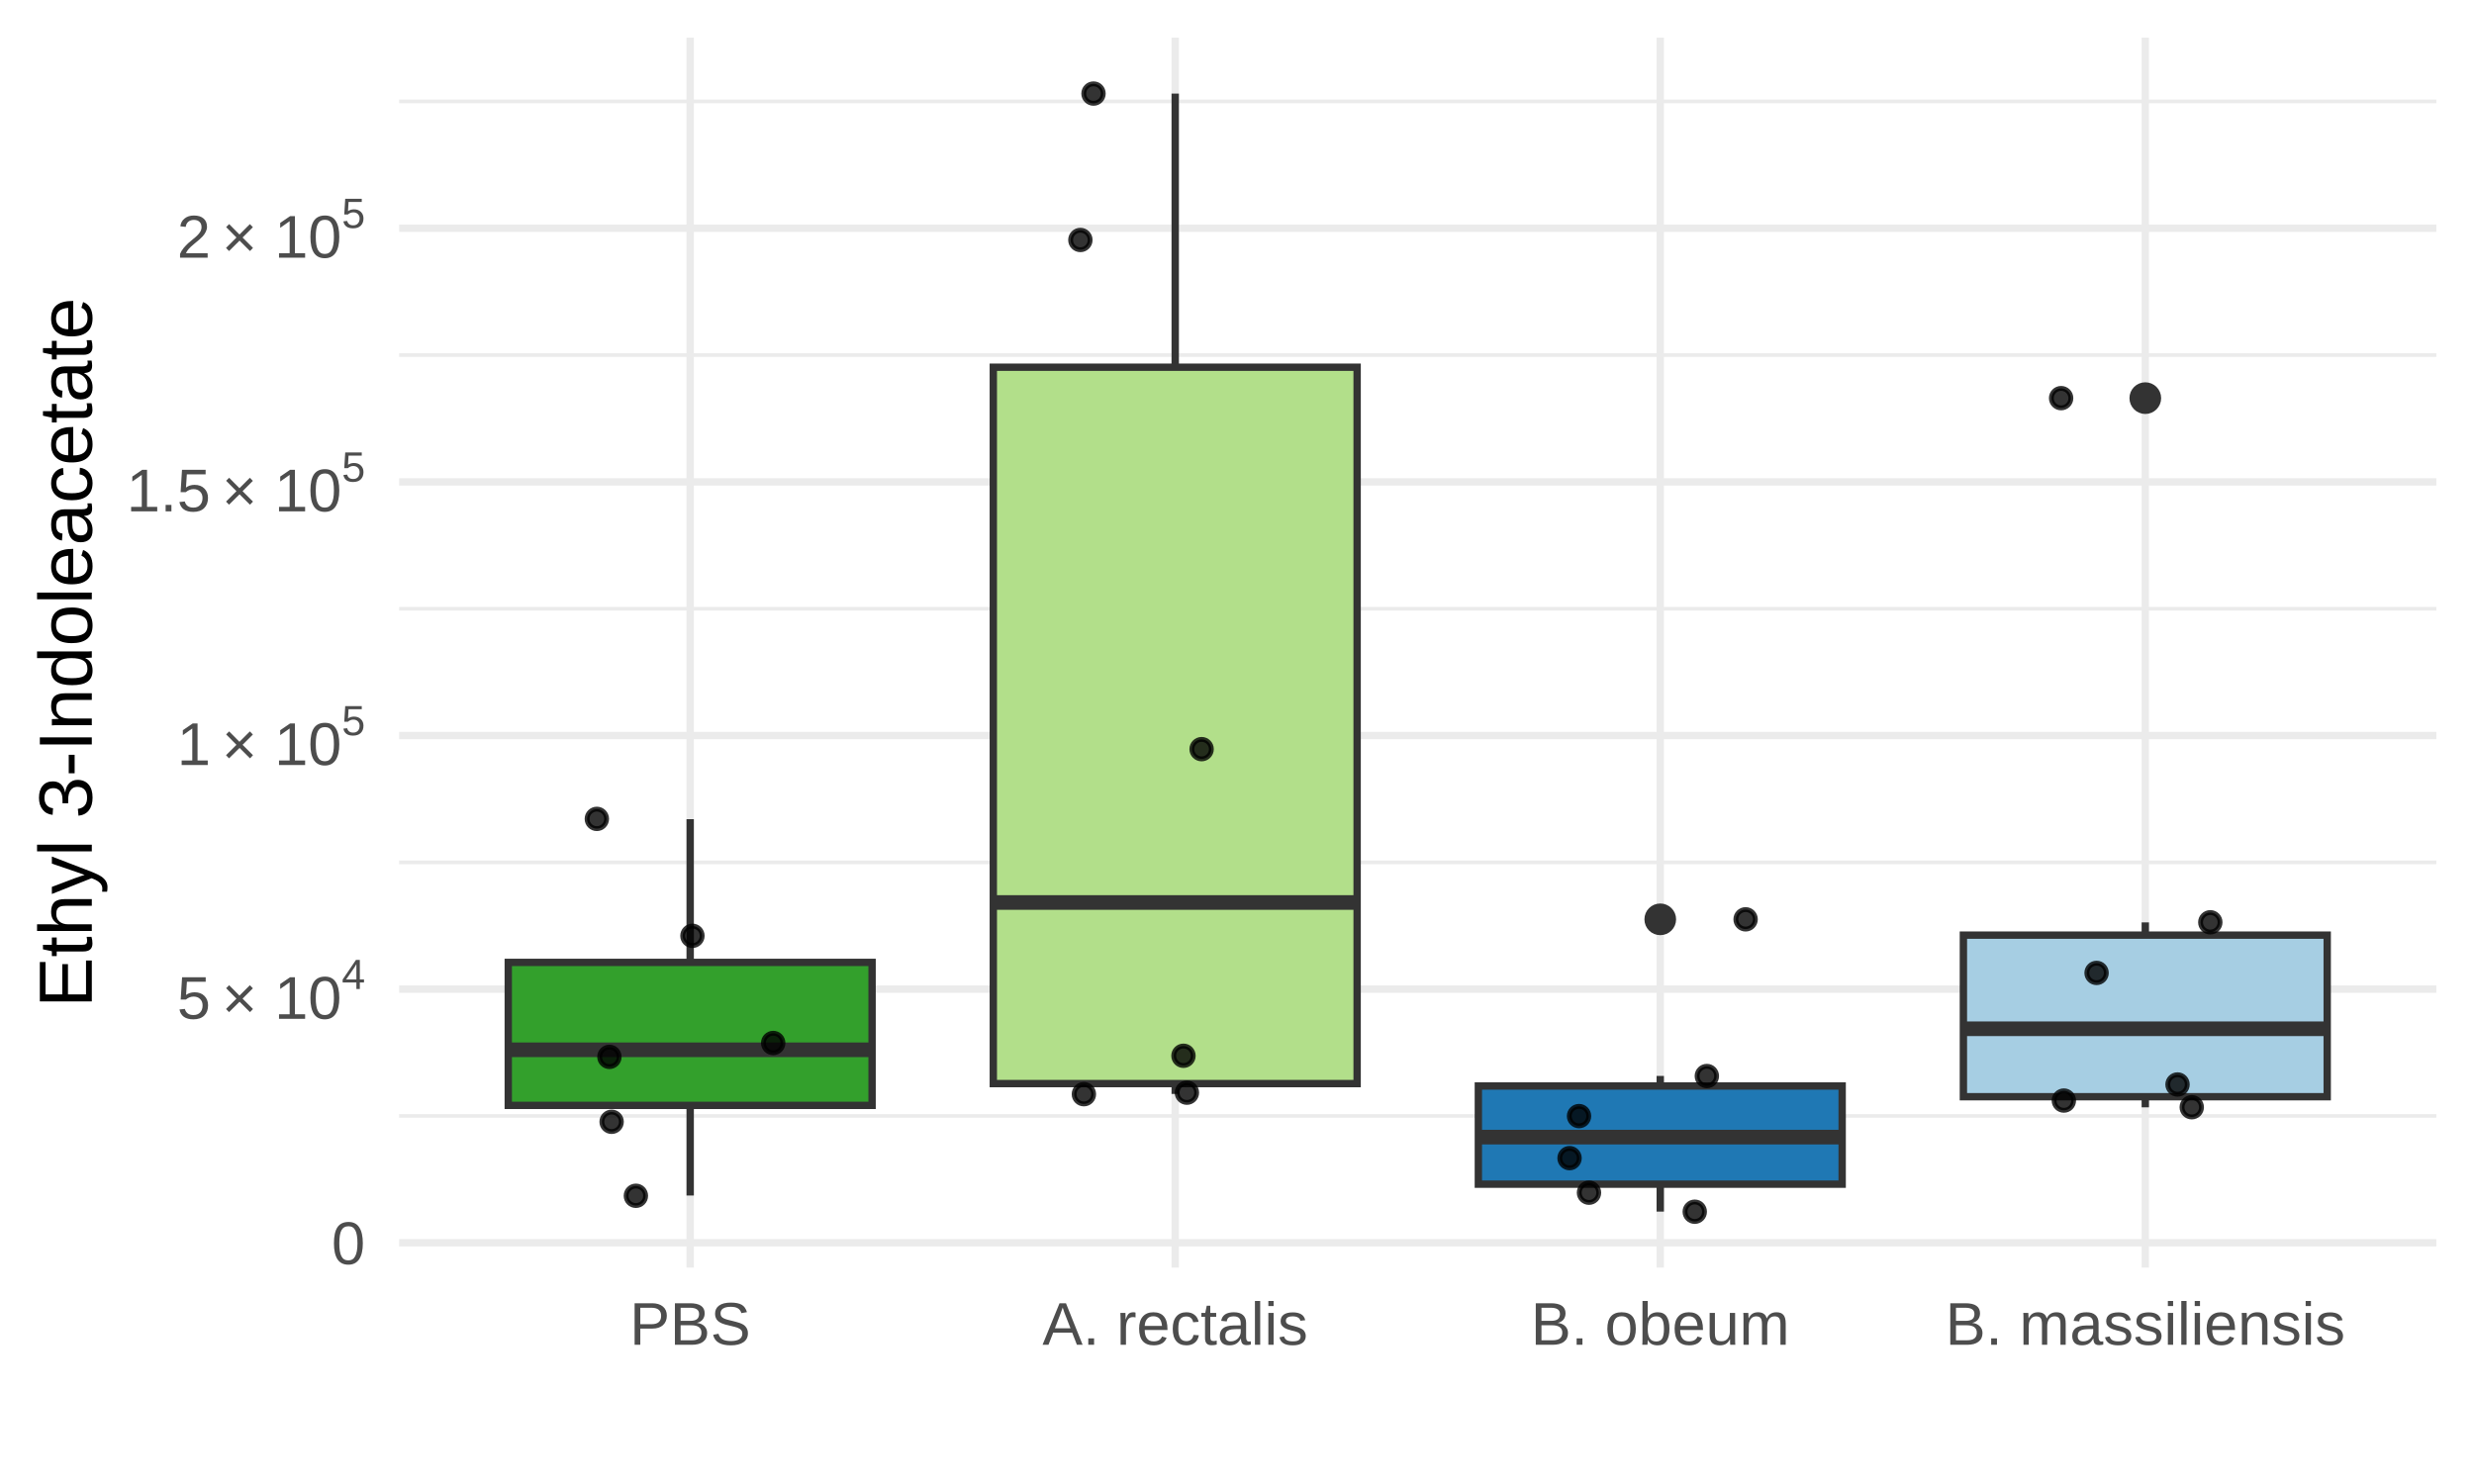
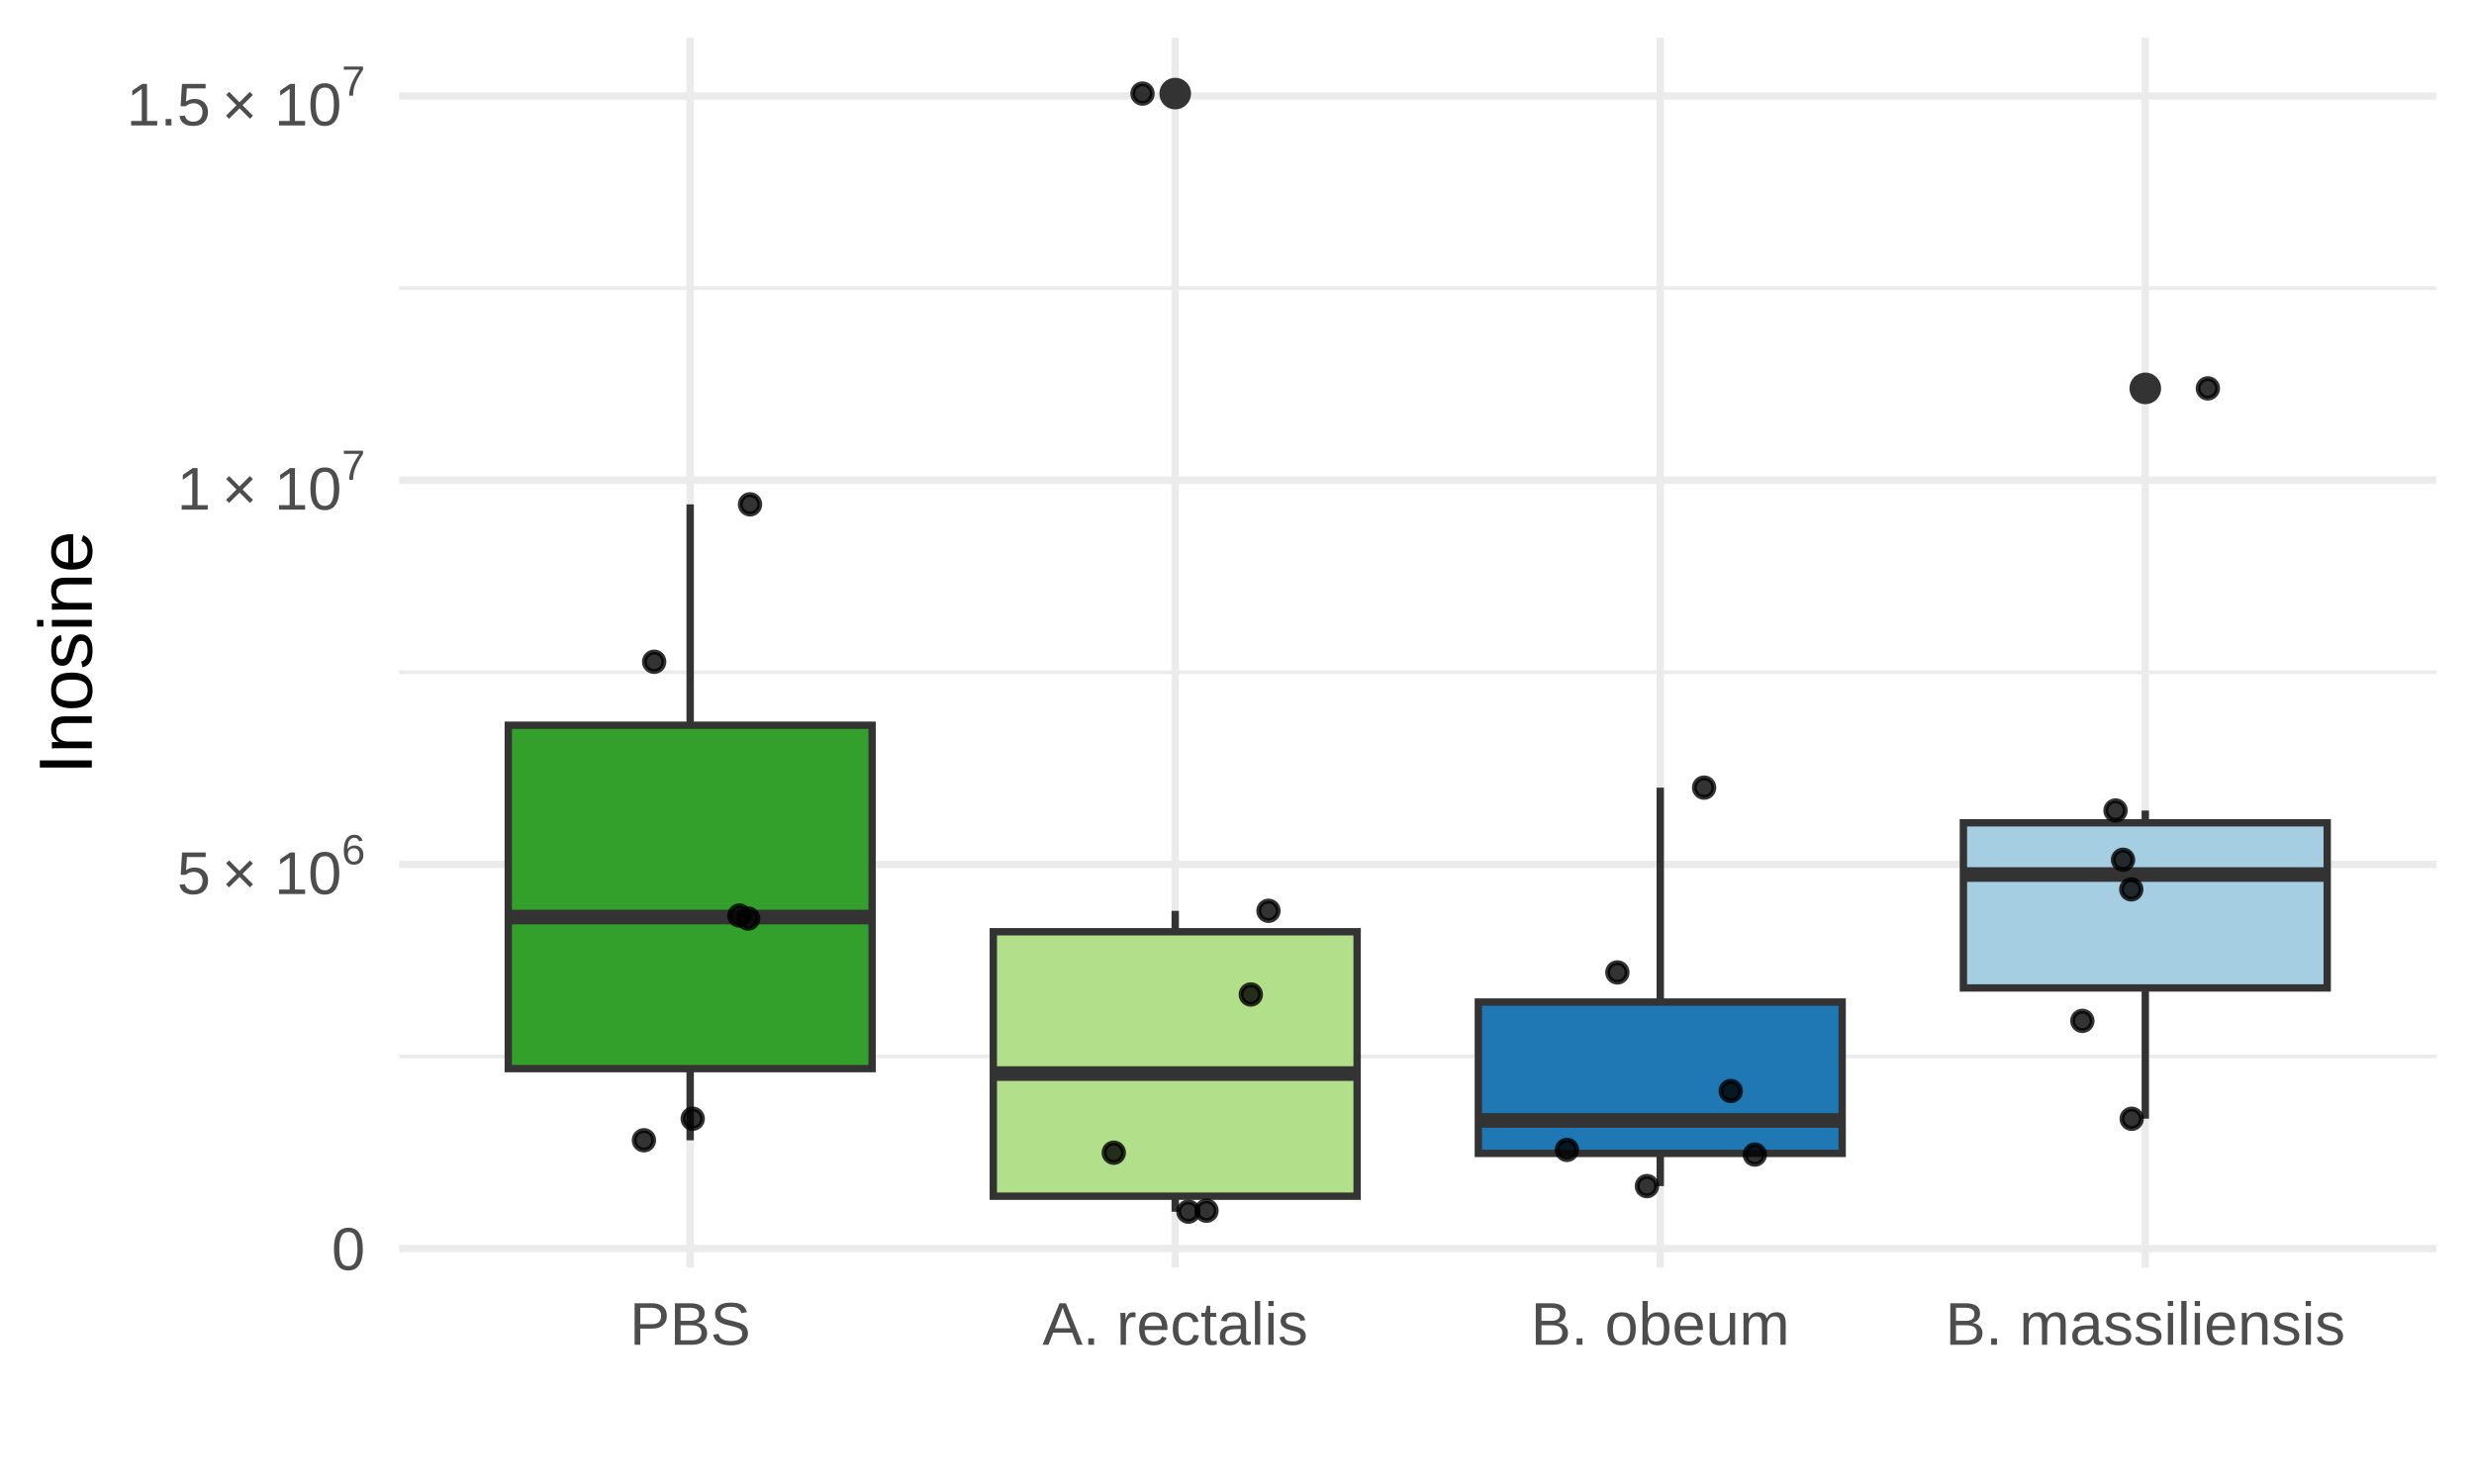
<svg xmlns="http://www.w3.org/2000/svg" class="svglite" width="360.00pt" height="216.00pt" viewBox="0 0 360.00 216.00">
  <defs>
    <style type="text/css">
    .svglite line, .svglite polyline, .svglite polygon, .svglite path, .svglite rect, .svglite circle {
      fill: none;
      stroke: #000000;
      stroke-linecap: round;
      stroke-linejoin: round;
      stroke-miterlimit: 10.00;
    }
    .svglite text {
      white-space: pre;
    }
  </style>
  </defs>
  <rect width="100%" height="100%" style="stroke: none; fill: none;" />
  <defs>
    <clipPath id="cpMC4wMHwzNjAuMDB8MC4wMHwyMTYuMDA=">
      <rect x="0.00" y="0.00" width="360.00" height="216.00" />
    </clipPath>
  </defs>
  <g clip-path="url(#cpMC4wMHwzNjAuMDB8MC4wMHwyMTYuMDA=)">
</g>
  <defs>
    <clipPath id="cpNTguMDh8MzU0LjUyfDUuNDh8MTg0LjUw">
      <rect x="58.08" y="5.48" width="296.44" height="179.02" />
    </clipPath>
  </defs>
  <g clip-path="url(#cpNTguMDh8MzU0LjUyfDUuNDh8MTg0LjUw)">
-     <polyline points="58.08,162.43 354.52,162.43 " style="stroke-width: 0.53; stroke: #EBEBEB; stroke-linecap: butt;" />
-     <polyline points="58.08,125.52 354.52,125.52 " style="stroke-width: 0.53; stroke: #EBEBEB; stroke-linecap: butt;" />
-     <polyline points="58.08,88.60 354.52,88.60 " style="stroke-width: 0.53; stroke: #EBEBEB; stroke-linecap: butt;" />
-     <polyline points="58.08,51.68 354.52,51.68 " style="stroke-width: 0.53; stroke: #EBEBEB; stroke-linecap: butt;" />
-     <polyline points="58.08,14.76 354.52,14.76 " style="stroke-width: 0.53; stroke: #EBEBEB; stroke-linecap: butt;" />
-     <polyline points="58.08,180.89 354.52,180.89 " style="stroke-width: 1.07; stroke: #EBEBEB; stroke-linecap: butt;" />
-     <polyline points="58.08,143.97 354.52,143.97 " style="stroke-width: 1.07; stroke: #EBEBEB; stroke-linecap: butt;" />
-     <polyline points="58.08,107.06 354.52,107.06 " style="stroke-width: 1.07; stroke: #EBEBEB; stroke-linecap: butt;" />
-     <polyline points="58.08,70.14 354.52,70.14 " style="stroke-width: 1.07; stroke: #EBEBEB; stroke-linecap: butt;" />
-     <polyline points="58.08,33.22 354.52,33.22 " style="stroke-width: 1.07; stroke: #EBEBEB; stroke-linecap: butt;" />
+     <polyline points="58.08,153.77 354.52,153.77 " style="stroke-width: 0.53; stroke: #EBEBEB; stroke-linecap: butt;" />
+     <polyline points="58.08,97.85 354.52,97.85 " style="stroke-width: 0.53; stroke: #EBEBEB; stroke-linecap: butt;" />
+     <polyline points="58.08,41.93 354.52,41.93 " style="stroke-width: 0.53; stroke: #EBEBEB; stroke-linecap: butt;" />
+     <polyline points="58.08,181.73 354.52,181.73 " style="stroke-width: 1.07; stroke: #EBEBEB; stroke-linecap: butt;" />
+     <polyline points="58.08,125.81 354.52,125.81 " style="stroke-width: 1.07; stroke: #EBEBEB; stroke-linecap: butt;" />
+     <polyline points="58.08,69.89 354.52,69.89 " style="stroke-width: 1.07; stroke: #EBEBEB; stroke-linecap: butt;" />
+     <polyline points="58.08,13.97 354.52,13.97 " style="stroke-width: 1.07; stroke: #EBEBEB; stroke-linecap: butt;" />
    <polyline points="100.43,184.50 100.43,5.48 " style="stroke-width: 1.07; stroke: #EBEBEB; stroke-linecap: butt;" />
    <polyline points="171.01,184.50 171.01,5.48 " style="stroke-width: 1.07; stroke: #EBEBEB; stroke-linecap: butt;" />
    <polyline points="241.59,184.50 241.59,5.48 " style="stroke-width: 1.07; stroke: #EBEBEB; stroke-linecap: butt;" />
    <polyline points="312.17,184.50 312.17,5.48 " style="stroke-width: 1.07; stroke: #EBEBEB; stroke-linecap: butt;" />
-     <line x1="100.43" y1="140.08" x2="100.43" y2="119.23" style="stroke-width: 1.07; stroke: #333333; stroke-linecap: butt;" />
-     <line x1="100.43" y1="160.89" x2="100.43" y2="174.01" style="stroke-width: 1.07; stroke: #333333; stroke-linecap: butt;" />
-     <polygon points="73.96,140.08 73.96,160.89 126.90,160.89 126.90,140.08 73.96,140.08 " style="stroke-width: 1.07; stroke: #333333; stroke-linecap: butt; stroke-linejoin: miter; fill: #33A02C;" />
-     <line x1="73.96" y1="152.80" x2="126.90" y2="152.80" style="stroke-width: 2.13; stroke: #333333; stroke-linecap: butt; stroke-linejoin: miter;" />
-     <line x1="171.01" y1="53.45" x2="171.01" y2="13.62" style="stroke-width: 1.07; stroke: #333333; stroke-linecap: butt;" />
-     <line x1="171.01" y1="157.72" x2="171.01" y2="159.23" style="stroke-width: 1.07; stroke: #333333; stroke-linecap: butt;" />
-     <polygon points="144.54,53.45 144.54,157.72 197.48,157.72 197.48,53.45 144.54,53.45 " style="stroke-width: 1.07; stroke: #333333; stroke-linecap: butt; stroke-linejoin: miter; fill: #B2DF8A;" />
-     <line x1="144.54" y1="131.36" x2="197.48" y2="131.36" style="stroke-width: 2.13; stroke: #333333; stroke-linecap: butt; stroke-linejoin: miter;" />
-     <circle cx="241.59" cy="133.81" r="1.95" style="stroke-width: 0.71; stroke: #333333; fill: #333333;" />
-     <line x1="241.59" y1="158.07" x2="241.59" y2="156.60" style="stroke-width: 1.07; stroke: #333333; stroke-linecap: butt;" />
-     <line x1="241.59" y1="172.36" x2="241.59" y2="176.35" style="stroke-width: 1.07; stroke: #333333; stroke-linecap: butt;" />
-     <polygon points="215.12,158.07 215.12,172.36 268.06,172.36 268.06,158.07 215.12,158.07 " style="stroke-width: 1.07; stroke: #333333; stroke-linecap: butt; stroke-linejoin: miter; fill: #1F78B4;" />
-     <line x1="215.12" y1="165.51" x2="268.06" y2="165.51" style="stroke-width: 2.13; stroke: #333333; stroke-linecap: butt; stroke-linejoin: miter;" />
-     <circle cx="312.17" cy="57.95" r="1.95" style="stroke-width: 0.71; stroke: #333333; fill: #333333;" />
-     <line x1="312.17" y1="136.11" x2="312.17" y2="134.26" style="stroke-width: 1.07; stroke: #333333; stroke-linecap: butt;" />
-     <line x1="312.17" y1="159.63" x2="312.17" y2="161.17" style="stroke-width: 1.07; stroke: #333333; stroke-linecap: butt;" />
-     <polygon points="285.70,136.11 285.70,159.63 338.64,159.63 338.64,136.11 285.70,136.11 " style="stroke-width: 1.07; stroke: #333333; stroke-linecap: butt; stroke-linejoin: miter; fill: #A6CEE3;" />
-     <line x1="285.70" y1="149.74" x2="338.64" y2="149.74" style="stroke-width: 2.13; stroke: #333333; stroke-linecap: butt; stroke-linejoin: miter;" />
-     <circle cx="246.61" cy="176.37" r="1.42" style="stroke-width: 0.71; stroke: #000000; stroke-opacity: 0.80; fill: #000000; fill-opacity: 0.80;" />
-     <circle cx="229.77" cy="162.45" r="1.42" style="stroke-width: 0.71; stroke: #000000; stroke-opacity: 0.80; fill: #000000; fill-opacity: 0.80;" />
-     <circle cx="316.86" cy="157.85" r="1.42" style="stroke-width: 0.71; stroke: #000000; stroke-opacity: 0.80; fill: #000000; fill-opacity: 0.80;" />
-     <circle cx="157.21" cy="34.93" r="1.42" style="stroke-width: 0.71; stroke: #000000; stroke-opacity: 0.80; fill: #000000; fill-opacity: 0.80;" />
-     <circle cx="174.85" cy="109.04" r="1.42" style="stroke-width: 0.71; stroke: #000000; stroke-opacity: 0.80; fill: #000000; fill-opacity: 0.80;" />
-     <circle cx="89.00" cy="163.28" r="1.42" style="stroke-width: 0.71; stroke: #000000; stroke-opacity: 0.80; fill: #000000; fill-opacity: 0.80;" />
-     <circle cx="92.53" cy="174.05" r="1.42" style="stroke-width: 0.71; stroke: #000000; stroke-opacity: 0.80; fill: #000000; fill-opacity: 0.80;" />
-     <circle cx="300.32" cy="160.19" r="1.42" style="stroke-width: 0.71; stroke: #000000; stroke-opacity: 0.80; fill: #000000; fill-opacity: 0.80;" />
-     <circle cx="231.22" cy="173.60" r="1.42" style="stroke-width: 0.71; stroke: #000000; stroke-opacity: 0.80; fill: #000000; fill-opacity: 0.80;" />
-     <circle cx="254.01" cy="133.81" r="1.42" style="stroke-width: 0.71; stroke: #000000; stroke-opacity: 0.80; fill: #000000; fill-opacity: 0.80;" />
-     <circle cx="299.92" cy="57.95" r="1.42" style="stroke-width: 0.71; stroke: #000000; stroke-opacity: 0.80; fill: #000000; fill-opacity: 0.80;" />
-     <circle cx="157.72" cy="159.26" r="1.42" style="stroke-width: 0.71; stroke: #000000; stroke-opacity: 0.80; fill: #000000; fill-opacity: 0.80;" />
-     <circle cx="159.12" cy="13.62" r="1.42" style="stroke-width: 0.71; stroke: #000000; stroke-opacity: 0.80; fill: #000000; fill-opacity: 0.80;" />
-     <circle cx="86.85" cy="119.19" r="1.42" style="stroke-width: 0.71; stroke: #000000; stroke-opacity: 0.80; fill: #000000; fill-opacity: 0.80;" />
-     <circle cx="88.68" cy="153.83" r="1.42" style="stroke-width: 0.71; stroke: #000000; stroke-opacity: 0.80; fill: #000000; fill-opacity: 0.80;" />
-     <circle cx="321.63" cy="134.24" r="1.42" style="stroke-width: 0.71; stroke: #000000; stroke-opacity: 0.80; fill: #000000; fill-opacity: 0.80;" />
-     <circle cx="228.39" cy="168.57" r="1.42" style="stroke-width: 0.71; stroke: #000000; stroke-opacity: 0.80; fill: #000000; fill-opacity: 0.80;" />
-     <circle cx="248.37" cy="156.62" r="1.42" style="stroke-width: 0.71; stroke: #000000; stroke-opacity: 0.80; fill: #000000; fill-opacity: 0.80;" />
-     <circle cx="305.08" cy="141.61" r="1.42" style="stroke-width: 0.71; stroke: #000000; stroke-opacity: 0.80; fill: #000000; fill-opacity: 0.80;" />
-     <circle cx="172.71" cy="159.04" r="1.42" style="stroke-width: 0.71; stroke: #000000; stroke-opacity: 0.80; fill: #000000; fill-opacity: 0.80;" />
-     <circle cx="172.21" cy="153.67" r="1.42" style="stroke-width: 0.71; stroke: #000000; stroke-opacity: 0.80; fill: #000000; fill-opacity: 0.80;" />
-     <circle cx="100.76" cy="136.21" r="1.42" style="stroke-width: 0.71; stroke: #000000; stroke-opacity: 0.80; fill: #000000; fill-opacity: 0.80;" />
-     <circle cx="112.51" cy="151.81" r="1.42" style="stroke-width: 0.71; stroke: #000000; stroke-opacity: 0.80; fill: #000000; fill-opacity: 0.80;" />
-     <circle cx="318.93" cy="161.16" r="1.42" style="stroke-width: 0.71; stroke: #000000; stroke-opacity: 0.80; fill: #000000; fill-opacity: 0.80;" />
+     <line x1="100.43" y1="105.56" x2="100.43" y2="73.41" style="stroke-width: 1.07; stroke: #333333; stroke-linecap: butt;" />
+     <line x1="100.43" y1="155.54" x2="100.43" y2="165.97" style="stroke-width: 1.07; stroke: #333333; stroke-linecap: butt;" />
+     <polygon points="73.96,105.56 73.96,155.54 126.90,155.54 126.90,105.56 73.96,105.56 " style="stroke-width: 1.07; stroke: #333333; stroke-linecap: butt; stroke-linejoin: miter; fill: #33A02C;" />
+     <line x1="73.96" y1="133.48" x2="126.90" y2="133.48" style="stroke-width: 2.13; stroke: #333333; stroke-linecap: butt; stroke-linejoin: miter;" />
+     <circle cx="171.01" cy="13.62" r="1.95" style="stroke-width: 0.71; stroke: #333333; fill: #333333;" />
+     <line x1="171.01" y1="135.62" x2="171.01" y2="132.58" style="stroke-width: 1.07; stroke: #333333; stroke-linecap: butt;" />
+     <line x1="171.01" y1="174.11" x2="171.01" y2="176.37" style="stroke-width: 1.07; stroke: #333333; stroke-linecap: butt;" />
+     <polygon points="144.54,135.62 144.54,174.11 197.48,174.11 197.48,135.62 144.54,135.62 " style="stroke-width: 1.07; stroke: #333333; stroke-linecap: butt; stroke-linejoin: miter; fill: #B2DF8A;" />
+     <line x1="144.54" y1="156.26" x2="197.48" y2="156.26" style="stroke-width: 2.13; stroke: #333333; stroke-linecap: butt; stroke-linejoin: miter;" />
+     <line x1="241.59" y1="145.85" x2="241.59" y2="114.64" style="stroke-width: 1.07; stroke: #333333; stroke-linecap: butt;" />
+     <line x1="241.59" y1="167.88" x2="241.59" y2="172.64" style="stroke-width: 1.07; stroke: #333333; stroke-linecap: butt;" />
+     <polygon points="215.12,145.85 215.12,167.88 268.06,167.88 268.06,145.85 215.12,145.85 " style="stroke-width: 1.07; stroke: #333333; stroke-linecap: butt; stroke-linejoin: miter; fill: #1F78B4;" />
+     <line x1="215.12" y1="163.08" x2="268.06" y2="163.08" style="stroke-width: 2.13; stroke: #333333; stroke-linecap: butt; stroke-linejoin: miter;" />
+     <circle cx="312.17" cy="56.53" r="1.95" style="stroke-width: 0.71; stroke: #333333; fill: #333333;" />
+     <line x1="312.17" y1="119.76" x2="312.17" y2="117.97" style="stroke-width: 1.07; stroke: #333333; stroke-linecap: butt;" />
+     <line x1="312.17" y1="143.80" x2="312.17" y2="162.83" style="stroke-width: 1.07; stroke: #333333; stroke-linecap: butt;" />
+     <polygon points="285.70,119.76 285.70,143.80 338.64,143.80 338.64,119.76 285.70,119.76 " style="stroke-width: 1.07; stroke: #333333; stroke-linecap: butt; stroke-linejoin: miter; fill: #A6CEE3;" />
+     <line x1="285.70" y1="127.29" x2="338.64" y2="127.29" style="stroke-width: 2.13; stroke: #333333; stroke-linecap: butt; stroke-linejoin: miter;" />
+     <circle cx="239.65" cy="172.64" r="1.42" style="stroke-width: 0.71; stroke: #000000; stroke-opacity: 0.80; fill: #000000; fill-opacity: 0.80;" />
+     <circle cx="228.01" cy="167.37" r="1.42" style="stroke-width: 0.71; stroke: #000000; stroke-opacity: 0.80; fill: #000000; fill-opacity: 0.80;" />
+     <circle cx="310.19" cy="162.84" r="1.42" style="stroke-width: 0.71; stroke: #000000; stroke-opacity: 0.80; fill: #000000; fill-opacity: 0.80;" />
+     <circle cx="172.93" cy="176.36" r="1.42" style="stroke-width: 0.71; stroke: #000000; stroke-opacity: 0.80; fill: #000000; fill-opacity: 0.80;" />
+     <circle cx="182.01" cy="144.75" r="1.42" style="stroke-width: 0.71; stroke: #000000; stroke-opacity: 0.80; fill: #000000; fill-opacity: 0.80;" />
+     <circle cx="108.87" cy="133.70" r="1.42" style="stroke-width: 0.71; stroke: #000000; stroke-opacity: 0.80; fill: #000000; fill-opacity: 0.80;" />
+     <circle cx="93.70" cy="165.97" r="1.42" style="stroke-width: 0.71; stroke: #000000; stroke-opacity: 0.80; fill: #000000; fill-opacity: 0.80;" />
+     <circle cx="308.93" cy="125.14" r="1.42" style="stroke-width: 0.71; stroke: #000000; stroke-opacity: 0.80; fill: #000000; fill-opacity: 0.80;" />
+     <circle cx="235.35" cy="141.54" r="1.42" style="stroke-width: 0.71; stroke: #000000; stroke-opacity: 0.80; fill: #000000; fill-opacity: 0.80;" />
+     <circle cx="251.85" cy="158.80" r="1.42" style="stroke-width: 0.71; stroke: #000000; stroke-opacity: 0.80; fill: #000000; fill-opacity: 0.80;" />
+     <circle cx="321.27" cy="56.53" r="1.42" style="stroke-width: 0.71; stroke: #000000; stroke-opacity: 0.80; fill: #000000; fill-opacity: 0.80;" />
+     <circle cx="162.07" cy="167.78" r="1.42" style="stroke-width: 0.71; stroke: #000000; stroke-opacity: 0.80; fill: #000000; fill-opacity: 0.80;" />
+     <circle cx="166.25" cy="13.62" r="1.42" style="stroke-width: 0.71; stroke: #000000; stroke-opacity: 0.80; fill: #000000; fill-opacity: 0.80;" />
+     <circle cx="100.80" cy="162.83" r="1.42" style="stroke-width: 0.71; stroke: #000000; stroke-opacity: 0.80; fill: #000000; fill-opacity: 0.80;" />
+     <circle cx="95.19" cy="96.32" r="1.42" style="stroke-width: 0.71; stroke: #000000; stroke-opacity: 0.80; fill: #000000; fill-opacity: 0.80;" />
+     <circle cx="310.13" cy="129.45" r="1.42" style="stroke-width: 0.71; stroke: #000000; stroke-opacity: 0.80; fill: #000000; fill-opacity: 0.80;" />
+     <circle cx="255.35" cy="168.05" r="1.42" style="stroke-width: 0.71; stroke: #000000; stroke-opacity: 0.80; fill: #000000; fill-opacity: 0.80;" />
+     <circle cx="247.97" cy="114.64" r="1.42" style="stroke-width: 0.71; stroke: #000000; stroke-opacity: 0.80; fill: #000000; fill-opacity: 0.80;" />
+     <circle cx="303.01" cy="148.59" r="1.42" style="stroke-width: 0.71; stroke: #000000; stroke-opacity: 0.80; fill: #000000; fill-opacity: 0.80;" />
+     <circle cx="184.58" cy="132.57" r="1.42" style="stroke-width: 0.71; stroke: #000000; stroke-opacity: 0.80; fill: #000000; fill-opacity: 0.80;" />
+     <circle cx="175.56" cy="176.22" r="1.42" style="stroke-width: 0.71; stroke: #000000; stroke-opacity: 0.80; fill: #000000; fill-opacity: 0.80;" />
+     <circle cx="107.59" cy="133.26" r="1.42" style="stroke-width: 0.71; stroke: #000000; stroke-opacity: 0.80; fill: #000000; fill-opacity: 0.80;" />
+     <circle cx="109.14" cy="73.41" r="1.42" style="stroke-width: 0.71; stroke: #000000; stroke-opacity: 0.80; fill: #000000; fill-opacity: 0.80;" />
+     <circle cx="307.84" cy="117.97" r="1.42" style="stroke-width: 0.71; stroke: #000000; stroke-opacity: 0.80; fill: #000000; fill-opacity: 0.80;" />
  </g>
  <g clip-path="url(#cpMC4wMHwzNjAuMDB8MC4wMHwyMTYuMDA=)">
-     <text x="48.25" y="184.00" style="font-size: 8.80px;fill: #4D4D4D; font-family: &quot;Arial&quot;;" textLength="4.90px" lengthAdjust="spacingAndGlyphs">0</text>
-     <text x="25.76" y="148.29" style="font-size: 8.80px;fill: #4D4D4D; font-family: &quot;Arial&quot;;" textLength="4.90px" lengthAdjust="spacingAndGlyphs">5</text>
-     <text x="32.28" y="148.29" style="font-size: 8.80px;fill: #4D4D4D; font-family: &quot;Arial&quot;;" textLength="6.02px" lengthAdjust="spacingAndGlyphs">×</text>
-     <text x="39.93" y="148.29" style="font-size: 8.80px;fill: #4D4D4D; font-family: &quot;Arial&quot;;" textLength="9.79px" lengthAdjust="spacingAndGlyphs">10</text>
-     <text x="49.72" y="143.95" style="font-size: 6.16px;fill: #4D4D4D; font-family: &quot;Arial&quot;;" textLength="3.43px" lengthAdjust="spacingAndGlyphs">4</text>
-     <text x="25.76" y="111.35" style="font-size: 8.80px;fill: #4D4D4D; font-family: &quot;Arial&quot;;" textLength="4.90px" lengthAdjust="spacingAndGlyphs">1</text>
-     <text x="32.28" y="111.35" style="font-size: 8.80px;fill: #4D4D4D; font-family: &quot;Arial&quot;;" textLength="6.02px" lengthAdjust="spacingAndGlyphs">×</text>
-     <text x="39.93" y="111.35" style="font-size: 8.80px;fill: #4D4D4D; font-family: &quot;Arial&quot;;" textLength="9.79px" lengthAdjust="spacingAndGlyphs">10</text>
-     <text x="49.72" y="107.01" style="font-size: 6.16px;fill: #4D4D4D; font-family: &quot;Arial&quot;;" textLength="3.43px" lengthAdjust="spacingAndGlyphs">5</text>
-     <text x="18.41" y="74.43" style="font-size: 8.80px;fill: #4D4D4D; font-family: &quot;Arial&quot;;" textLength="12.24px" lengthAdjust="spacingAndGlyphs">1.5</text>
-     <text x="32.28" y="74.43" style="font-size: 8.80px;fill: #4D4D4D; font-family: &quot;Arial&quot;;" textLength="6.02px" lengthAdjust="spacingAndGlyphs">×</text>
-     <text x="39.93" y="74.43" style="font-size: 8.80px;fill: #4D4D4D; font-family: &quot;Arial&quot;;" textLength="9.79px" lengthAdjust="spacingAndGlyphs">10</text>
-     <text x="49.72" y="70.09" style="font-size: 6.16px;fill: #4D4D4D; font-family: &quot;Arial&quot;;" textLength="3.43px" lengthAdjust="spacingAndGlyphs">5</text>
-     <text x="25.76" y="37.51" style="font-size: 8.80px;fill: #4D4D4D; font-family: &quot;Arial&quot;;" textLength="4.90px" lengthAdjust="spacingAndGlyphs">2</text>
-     <text x="32.28" y="37.51" style="font-size: 8.80px;fill: #4D4D4D; font-family: &quot;Arial&quot;;" textLength="6.02px" lengthAdjust="spacingAndGlyphs">×</text>
-     <text x="39.93" y="37.51" style="font-size: 8.80px;fill: #4D4D4D; font-family: &quot;Arial&quot;;" textLength="9.79px" lengthAdjust="spacingAndGlyphs">10</text>
-     <text x="49.72" y="33.17" style="font-size: 6.16px;fill: #4D4D4D; font-family: &quot;Arial&quot;;" textLength="3.43px" lengthAdjust="spacingAndGlyphs">5</text>
+     <text x="48.25" y="184.84" style="font-size: 8.80px;fill: #4D4D4D; font-family: &quot;Arial&quot;;" textLength="4.90px" lengthAdjust="spacingAndGlyphs">0</text>
+     <text x="25.76" y="130.13" style="font-size: 8.80px;fill: #4D4D4D; font-family: &quot;Arial&quot;;" textLength="4.90px" lengthAdjust="spacingAndGlyphs">5</text>
+     <text x="32.28" y="130.13" style="font-size: 8.80px;fill: #4D4D4D; font-family: &quot;Arial&quot;;" textLength="6.02px" lengthAdjust="spacingAndGlyphs">×</text>
+     <text x="39.93" y="130.13" style="font-size: 8.80px;fill: #4D4D4D; font-family: &quot;Arial&quot;;" textLength="9.79px" lengthAdjust="spacingAndGlyphs">10</text>
+     <text x="49.72" y="125.80" style="font-size: 6.16px;fill: #4D4D4D; font-family: &quot;Arial&quot;;" textLength="3.43px" lengthAdjust="spacingAndGlyphs">6</text>
+     <text x="25.76" y="74.18" style="font-size: 8.80px;fill: #4D4D4D; font-family: &quot;Arial&quot;;" textLength="4.90px" lengthAdjust="spacingAndGlyphs">1</text>
+     <text x="32.28" y="74.18" style="font-size: 8.80px;fill: #4D4D4D; font-family: &quot;Arial&quot;;" textLength="6.02px" lengthAdjust="spacingAndGlyphs">×</text>
+     <text x="39.93" y="74.18" style="font-size: 8.80px;fill: #4D4D4D; font-family: &quot;Arial&quot;;" textLength="9.79px" lengthAdjust="spacingAndGlyphs">10</text>
+     <text x="49.72" y="69.84" style="font-size: 6.16px;fill: #4D4D4D; font-family: &quot;Arial&quot;;" textLength="3.43px" lengthAdjust="spacingAndGlyphs">7</text>
+     <text x="18.41" y="18.26" style="font-size: 8.80px;fill: #4D4D4D; font-family: &quot;Arial&quot;;" textLength="12.24px" lengthAdjust="spacingAndGlyphs">1.5</text>
+     <text x="32.28" y="18.26" style="font-size: 8.80px;fill: #4D4D4D; font-family: &quot;Arial&quot;;" textLength="6.02px" lengthAdjust="spacingAndGlyphs">×</text>
+     <text x="39.93" y="18.26" style="font-size: 8.80px;fill: #4D4D4D; font-family: &quot;Arial&quot;;" textLength="9.79px" lengthAdjust="spacingAndGlyphs">10</text>
+     <text x="49.72" y="13.92" style="font-size: 6.16px;fill: #4D4D4D; font-family: &quot;Arial&quot;;" textLength="3.43px" lengthAdjust="spacingAndGlyphs">7</text>
    <text x="100.43" y="195.74" text-anchor="middle" style="font-size: 8.80px;fill: #4D4D4D; font-family: &quot;Arial&quot;;" textLength="17.60px" lengthAdjust="spacingAndGlyphs">PBS</text>
    <text x="171.01" y="195.74" text-anchor="middle" style="font-size: 8.80px;fill: #4D4D4D; font-family: &quot;Arial&quot;;" textLength="38.64px" lengthAdjust="spacingAndGlyphs">A. rectalis</text>
    <text x="241.59" y="195.74" text-anchor="middle" style="font-size: 8.80px;fill: #4D4D4D; font-family: &quot;Arial&quot;;" textLength="37.68px" lengthAdjust="spacingAndGlyphs">B. obeum</text>
    <text x="312.17" y="195.74" text-anchor="middle" style="font-size: 8.80px;fill: #4D4D4D; font-family: &quot;Arial&quot;;" textLength="58.18px" lengthAdjust="spacingAndGlyphs">B. massiliensis</text>
-     <text transform="translate(13.36,94.99) rotate(-90)" text-anchor="middle" style="font-size: 11.00px; font-family: &quot;Arial&quot;;" textLength="103.38px" lengthAdjust="spacingAndGlyphs">Ethyl 3-Indoleacetate</text>
+     <text transform="translate(13.36,94.99) rotate(-90)" text-anchor="middle" style="font-size: 11.00px; font-family: &quot;Arial&quot;;" textLength="35.48px" lengthAdjust="spacingAndGlyphs">Inosine</text>
  </g>
</svg>
